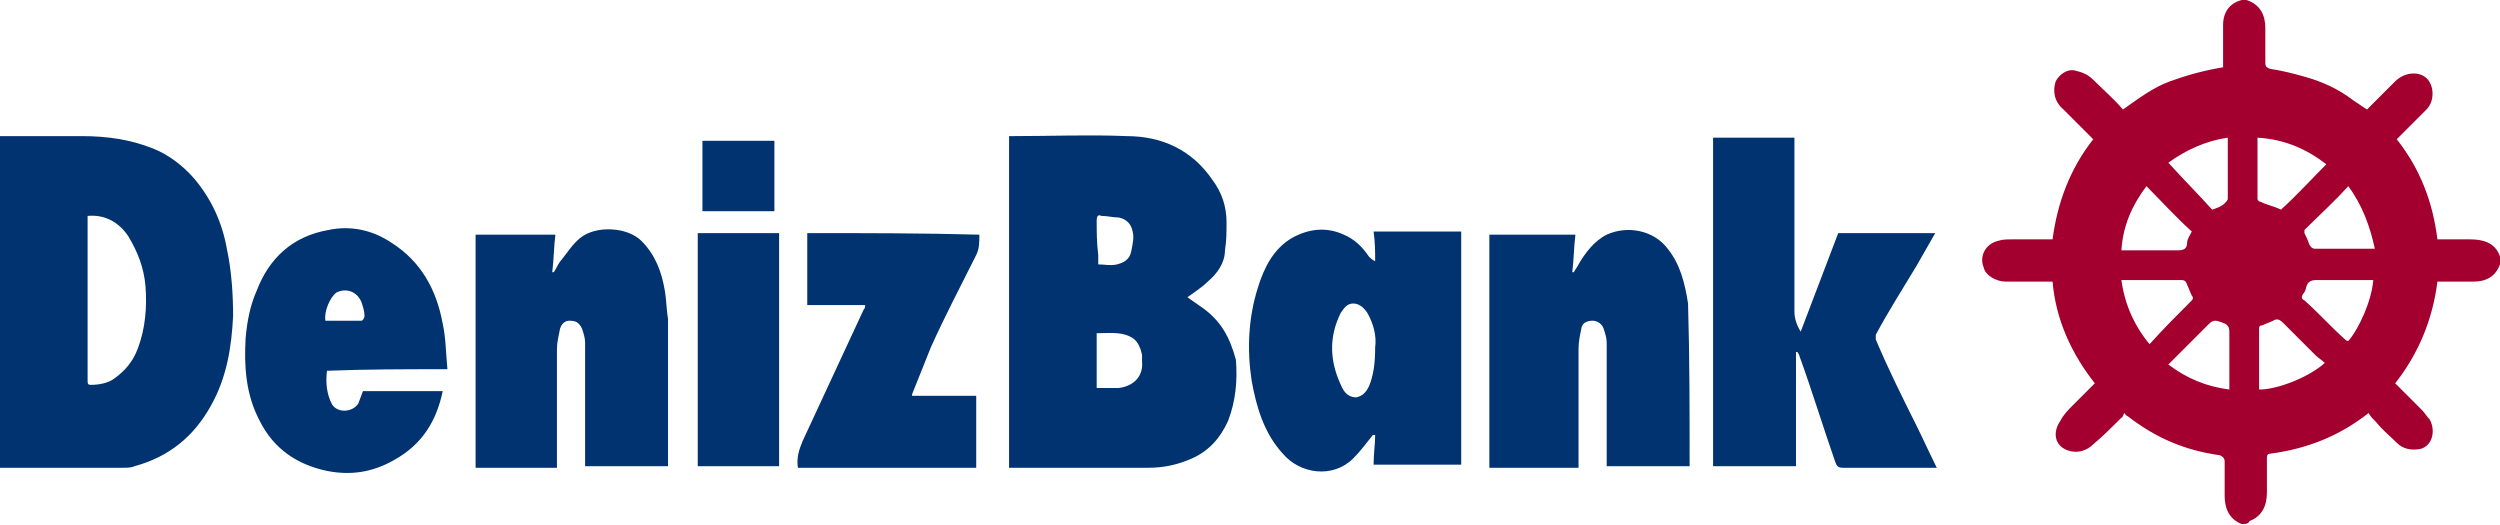
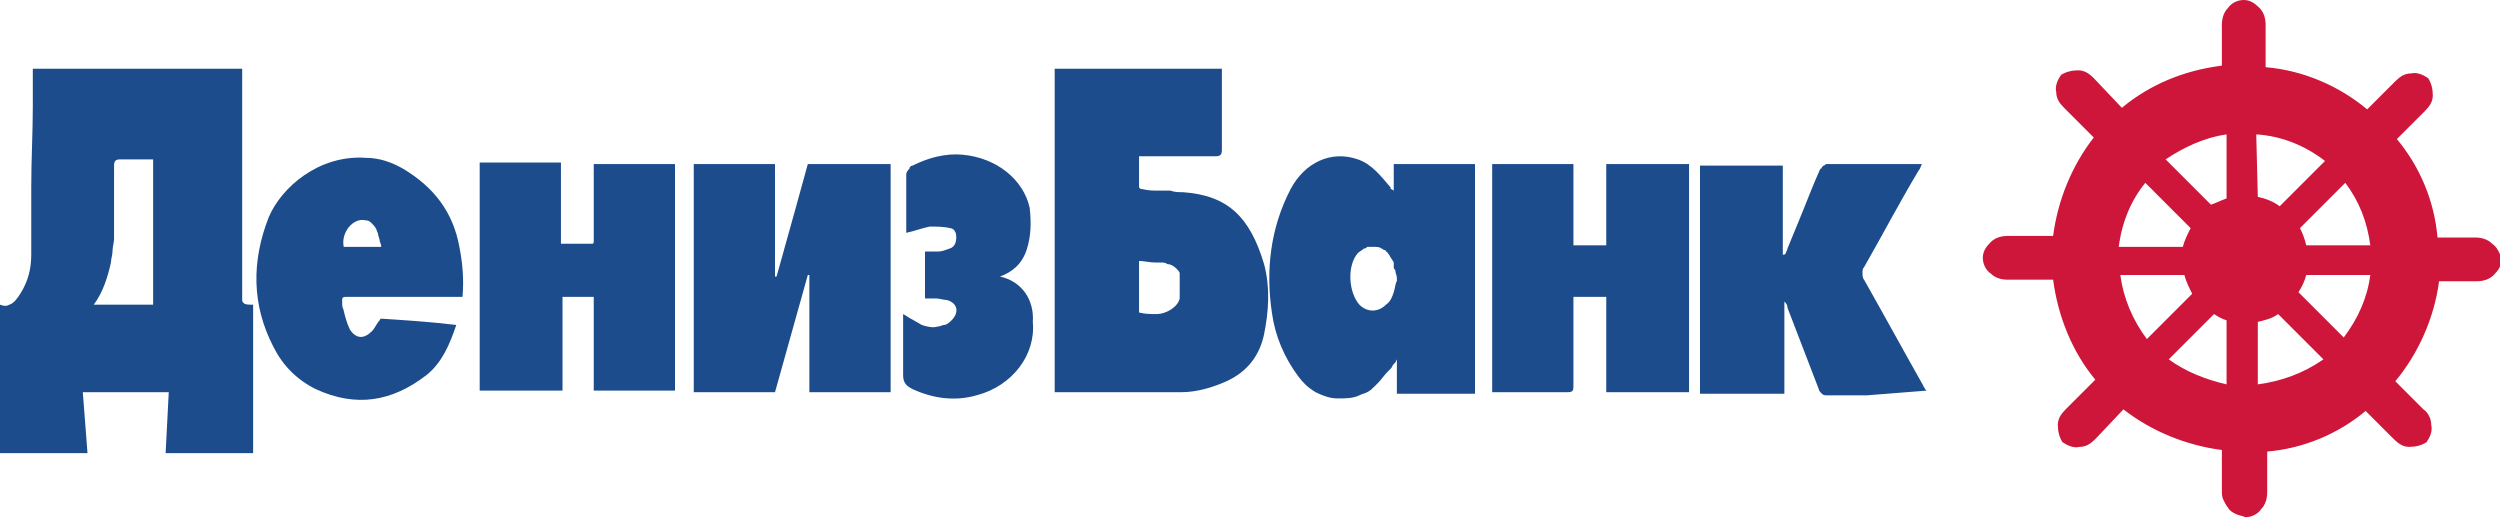
- <svg xmlns="http://www.w3.org/2000/svg" viewBox="0 0 159.8 33.5">
-   <path fill="#a3002f" d="M143.3 33.5c-.8-.3-1.1-1-1.1-1.8v-2.2c0-.2-.1-.3-.3-.4-2.2-.3-4.1-1.1-5.9-2.5 0 0-.1 0-.2-.2-.1.1-.1.3-.2.3-.6.6-1.2 1.2-1.8 1.7-.4.4-1 .6-1.6.4-.9-.3-1-1.2-.5-1.9.2-.4.5-.7.8-1l1.4-1.4c-1.5-1.9-2.5-4.1-2.7-6.5h-3c-.6 0-1.3-.4-1.4-.9-.3-.7.1-1.5.9-1.7.3-.1.6-.1.9-.1h2.6c.3-2.3 1.1-4.5 2.6-6.4L131.9 7c-.6-.5-.7-1.2-.5-1.8.2-.4.7-.8 1.2-.7.4.1.8.2 1.2.6.6.6 1.3 1.2 1.9 1.9 1-.7 1.9-1.4 3-1.8 1.1-.4 2.2-.7 3.4-.9V1.6c0-.8.4-1.4 1.2-1.6h.3c.9.3 1.2 1 1.2 1.8V4c0 .3.1.3.3.4.7.1 1.5.3 2.2.5 1.1.3 2.2.8 3.1 1.5l.9.6 1.8-1.8c.6-.6 1.6-.7 2.1-.1.4.5.4 1.4-.1 1.9l-1.7 1.7-.2.2c1.5 1.9 2.3 4 2.6 6.4h2.1c.8 0 1.6.2 1.9 1.1v.5c-.3.8-.9 1.1-1.7 1.1h-2.3c-.3 2.4-1.2 4.6-2.7 6.5l1.7 1.7c.2.2.3.4.5.6.4.7.2 1.7-.6 1.9-.6.1-1.1 0-1.5-.4s-.9-.8-1.3-1.3c-.2-.2-.4-.4-.5-.6-1.9 1.5-4 2.3-6.3 2.6-.2 0-.2.2-.2.3v2.2c0 .8-.3 1.5-1.1 1.8-.1.2-.3.2-.5.2zm5.4-23c-1.3-1-2.7-1.6-4.4-1.7v3.9c0 .1.1.2.2.2.4.2.9.3 1.3.5 1-.9 1.9-1.9 2.9-2.9zm-4.3 14.4c1.2 0 3.2-.8 4.2-1.7-.2-.2-.4-.3-.6-.5l-2-2c-.2-.2-.4-.4-.7-.2-.2.1-.5.2-.7.3-.2 0-.2.1-.2.3v3.8zm-8.8-7c.2 1.5.8 2.9 1.8 4.1.9-1 1.8-1.9 2.7-2.8.1-.1.1-.2 0-.3-.1-.2-.2-.5-.3-.7-.1-.3-.2-.3-.5-.3h-3.7zm1.6-6c-.9 1.2-1.5 2.5-1.6 4.1h3.6c.4 0 .6-.1.6-.5 0-.2.2-.5.3-.7-1-.9-1.9-1.9-2.9-2.9zm14.5 6h-3.6c-.4 0-.6.1-.7.5 0 .1-.1.3-.2.4-.1.2-.1.3.1.4.9.8 1.7 1.7 2.6 2.5 0 0 .1.1.2.1.7-.8 1.5-2.6 1.6-3.9zm-1.6-6c-.9 1-1.9 1.9-2.8 2.8v.2c.1.2.2.4.3.7.1.2.2.3.4.3h3.8c-.3-1.4-.8-2.8-1.7-4zm-8.7 1.5c.3-.1.6-.2.8-.4.1-.1.2-.2.2-.3V8.8c-1.4.2-2.7.8-3.8 1.6 1 1.1 1.9 2 2.8 3zm1.1 11.5V21.2c0-.4-.2-.5-.5-.6s-.5-.2-.8.1l-2.4 2.4-.2.2c1.2.9 2.4 1.4 3.9 1.6z" />
-   <path fill="#013370" d="M12.4 11.4c-.7-.8-1.6-1.5-2.6-1.9-1.5-.6-3-.8-4.6-.8H0v21.2h7.8c.3 0 .6 0 .8-.1 2.2-.6 3.8-1.9 4.9-3.9 1-1.8 1.3-3.7 1.4-5.7 0-1.4-.1-2.9-.4-4.3-.3-1.7-1-3.2-2.1-4.5zM8.8 22.3c-.3.8-.8 1.4-1.5 1.9-.4.3-1 .4-1.5.4-.2 0-.2-.1-.2-.3V13.8c1.1-.1 2 .4 2.6 1.3.6 1 1 2 1.1 3.2.1 1.3 0 2.7-.5 4zm68.1-2.6c-.3-.2-.7-.5-1-.7.4-.3.9-.6 1.3-1 .6-.5 1.1-1.2 1.1-2 .1-.6.1-1.2.1-1.8 0-1-.3-1.9-.9-2.7-1.3-1.9-3.2-2.8-5.5-2.8-2.4-.1-4.8 0-7.2 0h-.3v21.2h8.9c1 0 1.9-.2 2.8-.6 1.1-.5 1.8-1.3 2.3-2.4.5-1.3.6-2.6.5-3.9-.4-1.5-1-2.5-2.1-3.3zm-6.8-5.6c0-.3.1-.4.3-.3.4 0 .7.1 1.1.1.5.1.8.4.9.9.1.4 0 .8-.1 1.3s-.5.7-.9.8c-.4.1-.8 0-1.2 0v-.6c-.1-.8-.1-1.5-.1-2.2zm1.4 10.7h-1.4v-3.5c.7 0 1.5-.1 2.1.2.5.2.7.7.8 1.2v.4c.1 1-.6 1.6-1.5 1.7zm51 2.4c-.9-1.8-1.8-3.6-2.6-5.5v-.3c.8-1.5 1.7-2.9 2.6-4.4l1.2-2.1h-6.2l-2.4 6.3c-.3-.5-.4-.9-.4-1.3V8.8h-5.2v21h5.3v-7.3h.1c0 .1.1.1.1.2.8 2.2 1.5 4.5 2.3 6.8.1.3.2.4.5.4h6c-.5-1-.9-1.9-1.3-2.7zM87.9 16.7c-.2-.1-.3-.2-.4-.3-.4-.6-.9-1.1-1.6-1.4-1.1-.5-2.2-.4-3.3.2-1.2.7-1.8 1.9-2.2 3.2-.6 1.9-.7 3.9-.4 5.9.3 1.7.8 3.4 2 4.7 1.1 1.3 3.2 1.6 4.5.3.4-.4.7-.8 1.1-1.3.1-.1.1-.2.2-.2h.1c0 .6-.1 1.2-.1 1.9h5.6V14.8h-5.6c.1.7.1 1.3.1 1.9zm-.4 8c-.2.4-.4.6-.8.7-.4 0-.7-.2-.9-.6-.8-1.6-.9-3.2-.1-4.8.2-.3.4-.6.8-.6s.7.3.9.6c.4.7.6 1.5.5 2.2 0 1-.1 1.8-.4 2.5zm19.1-8.8c-.9-1.2-2.6-1.5-3.9-.9-.8.4-1.4 1.2-1.8 1.9-.1.2-.2.3-.3.5h-.1c.1-.8.1-1.6.2-2.4h-5.5v14.9h5.7v-7.6c0-.5.1-.9.2-1.4.1-.3.4-.4.7-.4.3 0 .6.2.7.5s.2.6.2.9v7.9h5.3v-.2c0-3.4 0-6.8-.1-10.2-.2-1.3-.5-2.5-1.3-3.5zm-64.1 2.7c-.2-1.2-.6-2.3-1.5-3.2-.9-.9-2.9-1-3.9-.2-.5.4-.8.9-1.2 1.4-.2.2-.3.5-.5.8h-.1c.1-.8.1-1.6.2-2.4h-5.1v14.9h5.2v-7.6c0-.4.1-.8.2-1.3.1-.3.3-.5.6-.5.4 0 .6.1.8.5.1.3.2.6.2.9v7.9h5.3v-9.4c-.1-.6-.1-1.2-.2-1.8zm-13.9 5c-.1-1-.1-2-.3-2.9-.4-2.2-1.4-4-3.3-5.2-1.2-.8-2.6-1.1-4-.8-2.3.4-3.8 1.8-4.6 3.9-.4.9-.6 1.9-.7 3-.1 1.8 0 3.6.9 5.3.9 1.8 2.4 2.8 4.3 3.2 1.5.3 2.9.1 4.3-.7 1.8-1 2.7-2.5 3.1-4.4h-5.1c-.1.3-.2.5-.3.8-.4.6-1.4.6-1.7 0s-.4-1.3-.3-2.1c2.5-.1 5-.1 7.7-.1zm-7.1-4.9c.6-.3 1.3-.1 1.6.6.1.3.2.6.2.9 0 .1-.1.3-.2.3h-2.3c-.1-.6.3-1.5.7-1.8zm30.1-3.8v4.6h3.7c0 .1 0 .2-.1.3l-3.9 8.4c-.2.5-.4 1-.3 1.7h11.4v-4.6h-4.1v-.1l1.2-3c.9-2 1.9-3.9 2.9-5.9.2-.4.2-.8.2-1.3-3.6-.1-7.3-.1-11-.1zm-7 14.9h5.2V14.9h-5.2v14.9zM49.5 9h-4.6v4.5h4.6V9z" />
+ <svg xmlns="http://www.w3.org/2000/svg" viewBox="0 0 160 34">
+   <path fill="#cd163a" d="M159.5 15.6c-.3-.3-.7-.4-1.1-.4H156c-.2-2.3-1.1-4.5-2.6-6.3l1.8-1.8c.3-.3.5-.6.5-1s-.1-.8-.3-1.1c-.3-.2-.7-.4-1.1-.3-.4 0-.7.2-1 .5L151.5 7c-1.8-1.5-4.1-2.5-6.5-2.7V1.6c0-.4-.1-.8-.4-1.1s-.6-.5-1-.5-.8.2-1 .5c-.3.3-.4.7-.4 1.1v2.6c-2.4.3-4.6 1.2-6.4 2.7L134 5c-.3-.3-.6-.5-1-.5s-.8.1-1.1.3c-.2.3-.4.7-.3 1.1 0 .4.2.7.5 1l1.9 1.9c-1.4 1.8-2.3 4-2.6 6.3h-2.9c-.4 0-.8.1-1.1.4-.3.3-.5.6-.5 1s.2.8.5 1c.3.3.7.4 1.1.4h2.9c.3 2.3 1.2 4.6 2.7 6.4l-1.9 1.9c-.3.3-.5.6-.5 1s.1.8.3 1.1c.3.2.7.4 1.1.3.4 0 .7-.2 1-.5l1.8-1.9c1.8 1.4 4 2.3 6.3 2.6v2.6c0 .2 0 .4.1.6.1.2.2.4.3.5.1.2.3.3.5.4.2.1.4.1.6.2.4 0 .8-.2 1-.5.3-.3.4-.7.4-1.1v-2.6c2.3-.2 4.5-1.1 6.3-2.6l1.8 1.8c.3.3.6.5 1 .5s.8-.1 1.1-.3c.2-.3.4-.7.3-1.1 0-.4-.2-.8-.5-1l-1.8-1.8c1.5-1.8 2.5-4.1 2.8-6.4h2.4c.4 0 .8-.1 1.1-.4.3-.3.5-.6.5-1-.1-.4-.3-.8-.6-1zm-17-7v4.1c-.3.1-.7.3-1 .4l-2.9-2.9c1.2-.8 2.5-1.4 3.9-1.6zm-5.2 3.1 2.9 2.9c-.2.4-.4.8-.5 1.2h-4.1c.2-1.6.8-3 1.7-4.1zm-1.6 5.9h4.1c.1.4.3.8.5 1.2l-2.9 2.9c-.9-1.2-1.5-2.6-1.7-4.1zm3.1 5.4 2.9-2.9c.3.2.5.3.8.4v4.1c-1.3-.3-2.6-.8-3.7-1.6zm10-12.7-2.9 2.9c-.4-.3-.9-.5-1.4-.6l-.1-4c1.6.1 3.1.7 4.4 1.7zm-4.3 14.3v-4c.4-.1.9-.2 1.3-.5l2.9 2.9c-1.3.9-2.7 1.4-4.2 1.6zm5.5-3-2.9-2.9c.2-.3.4-.7.5-1.1h4.1c-.2 1.5-.8 2.8-1.7 4zm-2.4-5.9c-.1-.4-.2-.7-.4-1.1l2.9-2.9c.9 1.2 1.4 2.5 1.6 4h-4.1z" />
+   <g fill="#1c4c8c">
+     <path d="M64 17.7c-.1 0-.1 0 0 0 .8-.3 1.4-.8 1.7-1.7.3-.9.3-1.8.2-2.7-.4-1.8-2.1-3.2-4.3-3.4-1.1-.1-2.2.2-3.2.7-.1 0-.2.1-.2.2-.2.2-.2.3-.2.4v3.7c.5-.1 1-.3 1.5-.4.4 0 .9 0 1.3.1.1 0 .3.1.3.2.1.1.1.3.1.4 0 .3-.1.6-.4.7-.3.1-.5.2-.8.2h-.8v3h.7c.2 0 .5.1.7.1.7.2.8.8.3 1.3-.1.1-.3.3-.5.3-.1 0-.2.1-.4.1-.3.1-.7 0-1-.1-.2-.1-.5-.3-.7-.4-.2-.1-.3-.2-.5-.3V24c0 .5.2.7.6.9 1.3.6 2.7.8 4.1.4 2.3-.6 3.8-2.6 3.6-4.7.1-1.4-.7-2.6-2.1-2.9zM75.7 12.3c-.3 0-.5 0-.8-.1h-.7c-.4 0-.7 0-1.1-.1-.1 0-.1 0-.2-.1v-2h4.9c.3 0 .4-.1.4-.4V4.4H67.5v20.7h8.1c1 0 2-.3 2.9-.7 1.3-.6 2.1-1.6 2.4-3 .3-1.5.4-3 0-4.5-.9-3-2.3-4.4-5.2-4.6zm-.2 6.8c-.1.5-.8 1-1.5 1-.4 0-.7 0-1.1-.1v-3.3c.3 0 .7.1 1 .1h.4c.1 0 .3 0 .4.1.2 0 .4.1.6.3.1.1.2.2.2.3v1.6zM15.6 19.4c-.1-.1-.1-.1-.1-.3V4.4H2.1v2.4c0 1.7-.1 3.4-.1 5.2v4.3c0 .9-.2 1.7-.7 2.5-.2.3-.4.6-.7.7-.2.1-.3.1-.6 0V29h5.6l-.3-3.9h5.5l-.2 3.9h5.6v-9.5c-.3 0-.5 0-.6-.1zm-5.8.1H6c.6-.8.9-1.8 1.1-2.7 0-.2.1-.5.1-.7 0-.3.1-.6.1-.8V10.6c0-.3.1-.4.4-.4H9.8v9.3zM89.3 12.3s0-.1 0 0c-.1-.1-.2-.2-.3-.2V12c-.6-.7-1.2-1.5-2.1-1.8-1.7-.6-3.4.2-4.3 1.9-1.3 2.5-1.6 5.2-1.2 7.9.2 1.5.8 2.9 1.7 4.1.3.4.6.7 1.1 1 .4.2.9.4 1.4.4.5 0 1 0 1.4-.2.2-.1.3-.1.5-.2s.3-.2.5-.4l.2-.2c.2-.2.4-.5.6-.7l.1-.1.1-.1c.1-.1.1-.2.2-.3l.1-.1.1-.2v2.2h5V10.5h-5.2v1.8zm-.1 6.4c-.1.3-.2.6-.5.8-.5.5-1.2.5-1.7 0-.7-.8-.8-2.5-.1-3.3.1-.1.3-.2.4-.3.1 0 .1 0 .2-.1h.4c.2 0 .4 0 .5.1.1 0 .1.1.2.1 0 0 .1 0 .1.1.1 0 .1.1.2.2.1.2.2.3.3.5V17.1c0 .1.1.2.1.2 0 .2.1.3.1.5v.2c-.1.1-.1.4-.2.7zM50.9 13.4l-1.2 4.3h-.1v-7.2h-5.2v14.6h5.2l2.1-7.5h.1v7.5H57V10.5h-5.3l-.8 2.9zM123.3 25l-.1-.1c0-.1-.1-.1-.1-.2-1.3-2.3-2.5-4.5-3.8-6.8-.1-.1-.1-.3-.1-.4 0-.2 0-.3.1-.4 1.2-2.1 2.3-4.2 3.5-6.2.1-.1.1-.2.2-.4h-6.1c-.1 0-.1.1-.2.1l-.1.1s0 .1-.1.1c-.5 1.1-.9 2.2-1.4 3.4l-.7 1.7c0 .1-.1.2-.1.3l-.1.1h-.1v-5.7h-5.3v14.6h5.4v-5.9c.1.1.2.2.2.4l.5 1.3 1.5 3.9c0 .1.1.2.2.3.1.1.2.1.3.1h2.6l3.8-.3zM38 11.6v3.8c0 .1 0 .2-.1.2h-2v-5.2h-5.2V25H36v-6h2v6h5.2V10.5H38v1.1zM102.8 10.5v5.2h-2.1v-5.2h-5.2v14.6H100.3c.4 0 .4-.1.4-.5V19h2.1v6.1h5.3V10.5h-5.3z" />
+     <path d="M22.2 19H29.6c.1-1.1 0-2.2-.2-3.2-.4-2.2-1.6-3.8-3.6-5-.7-.4-1.5-.7-2.4-.7-3-.2-5.4 1.9-6.2 3.8-1.1 2.8-1.1 5.6.3 8.3.6 1.2 1.5 2.1 2.7 2.7 2.6 1.2 4.9.8 7.1-.9 1-.8 1.5-2 1.9-3.2-1.6-.2-3.2-.3-4.7-.4h-.1c-.1 0-.1.1-.1.1-.2.2-.3.5-.5.7-.5.5-1 .5-1.4-.1-.2-.4-.3-.8-.4-1.2 0-.1-.1-.2-.1-.4v-.3c0-.2.1-.2.3-.2zm1.2-4.9c.2 0 .3.1.4.2.1.1.2.2.3.4 0 .1.1.2.1.3 0 .1.1.3.1.4 0 .1.1.2.1.4H22c-.2-.9.6-1.9 1.4-1.7z" />
+   </g>
</svg>
